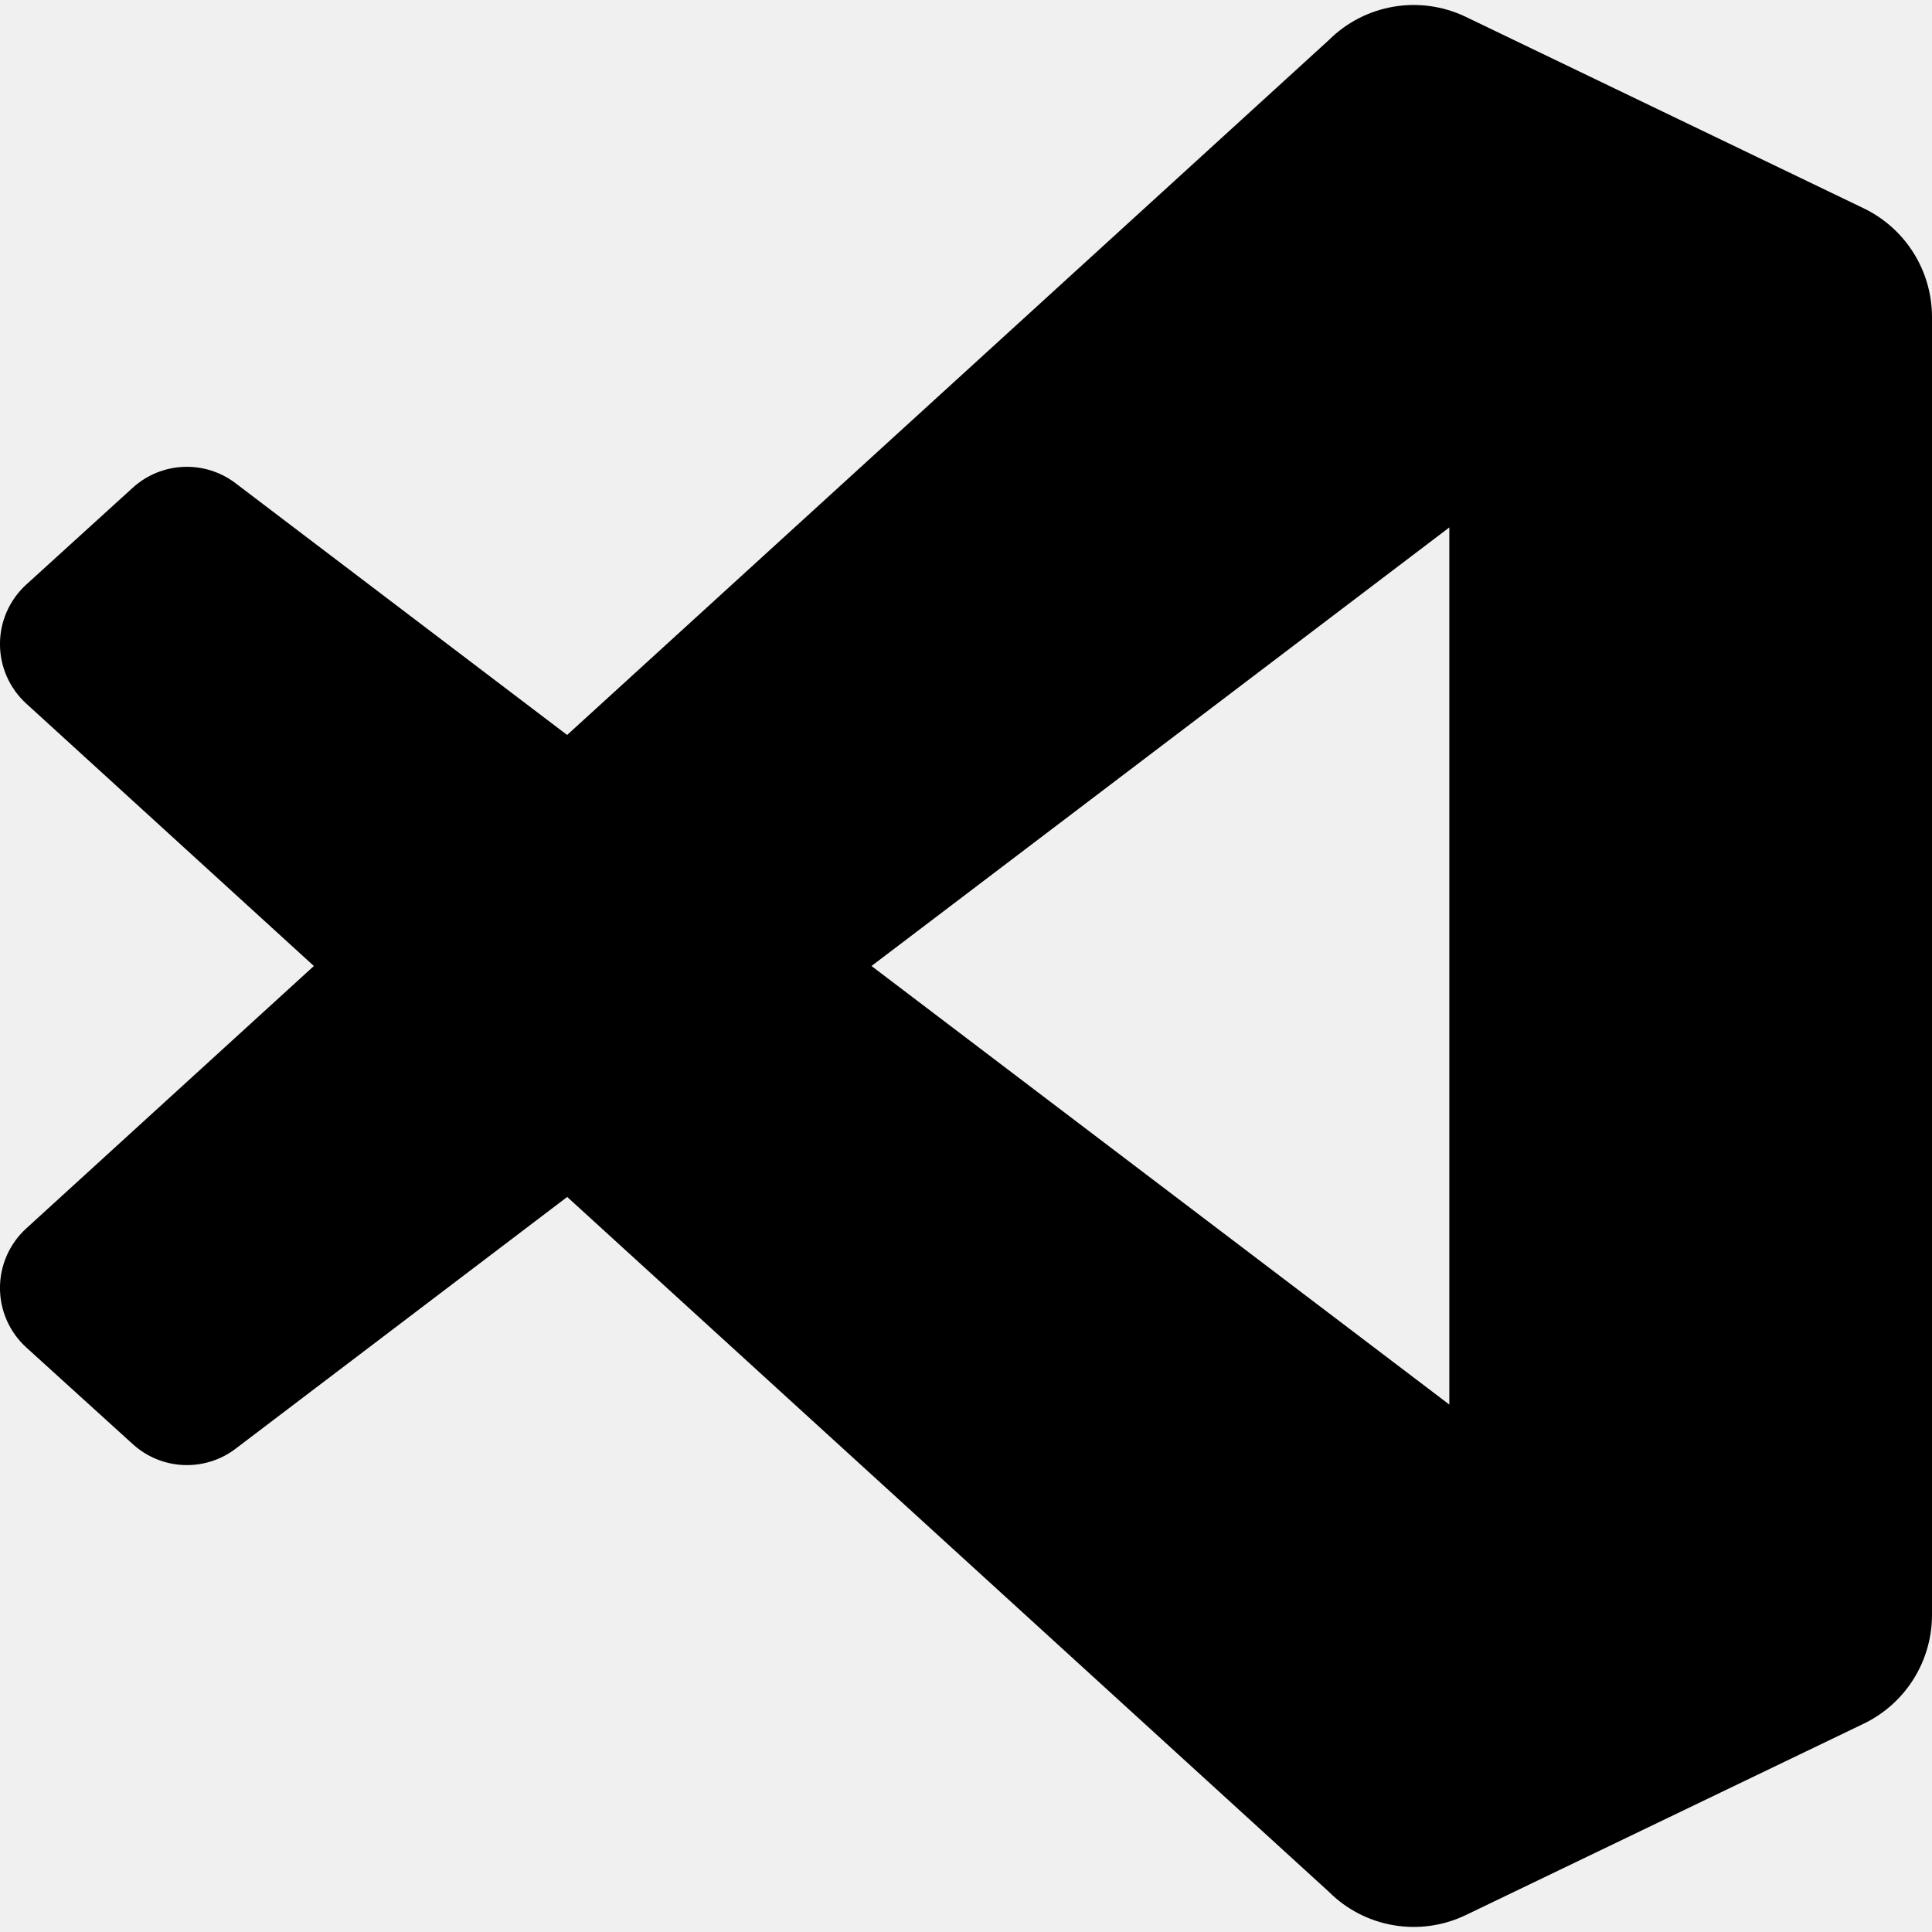
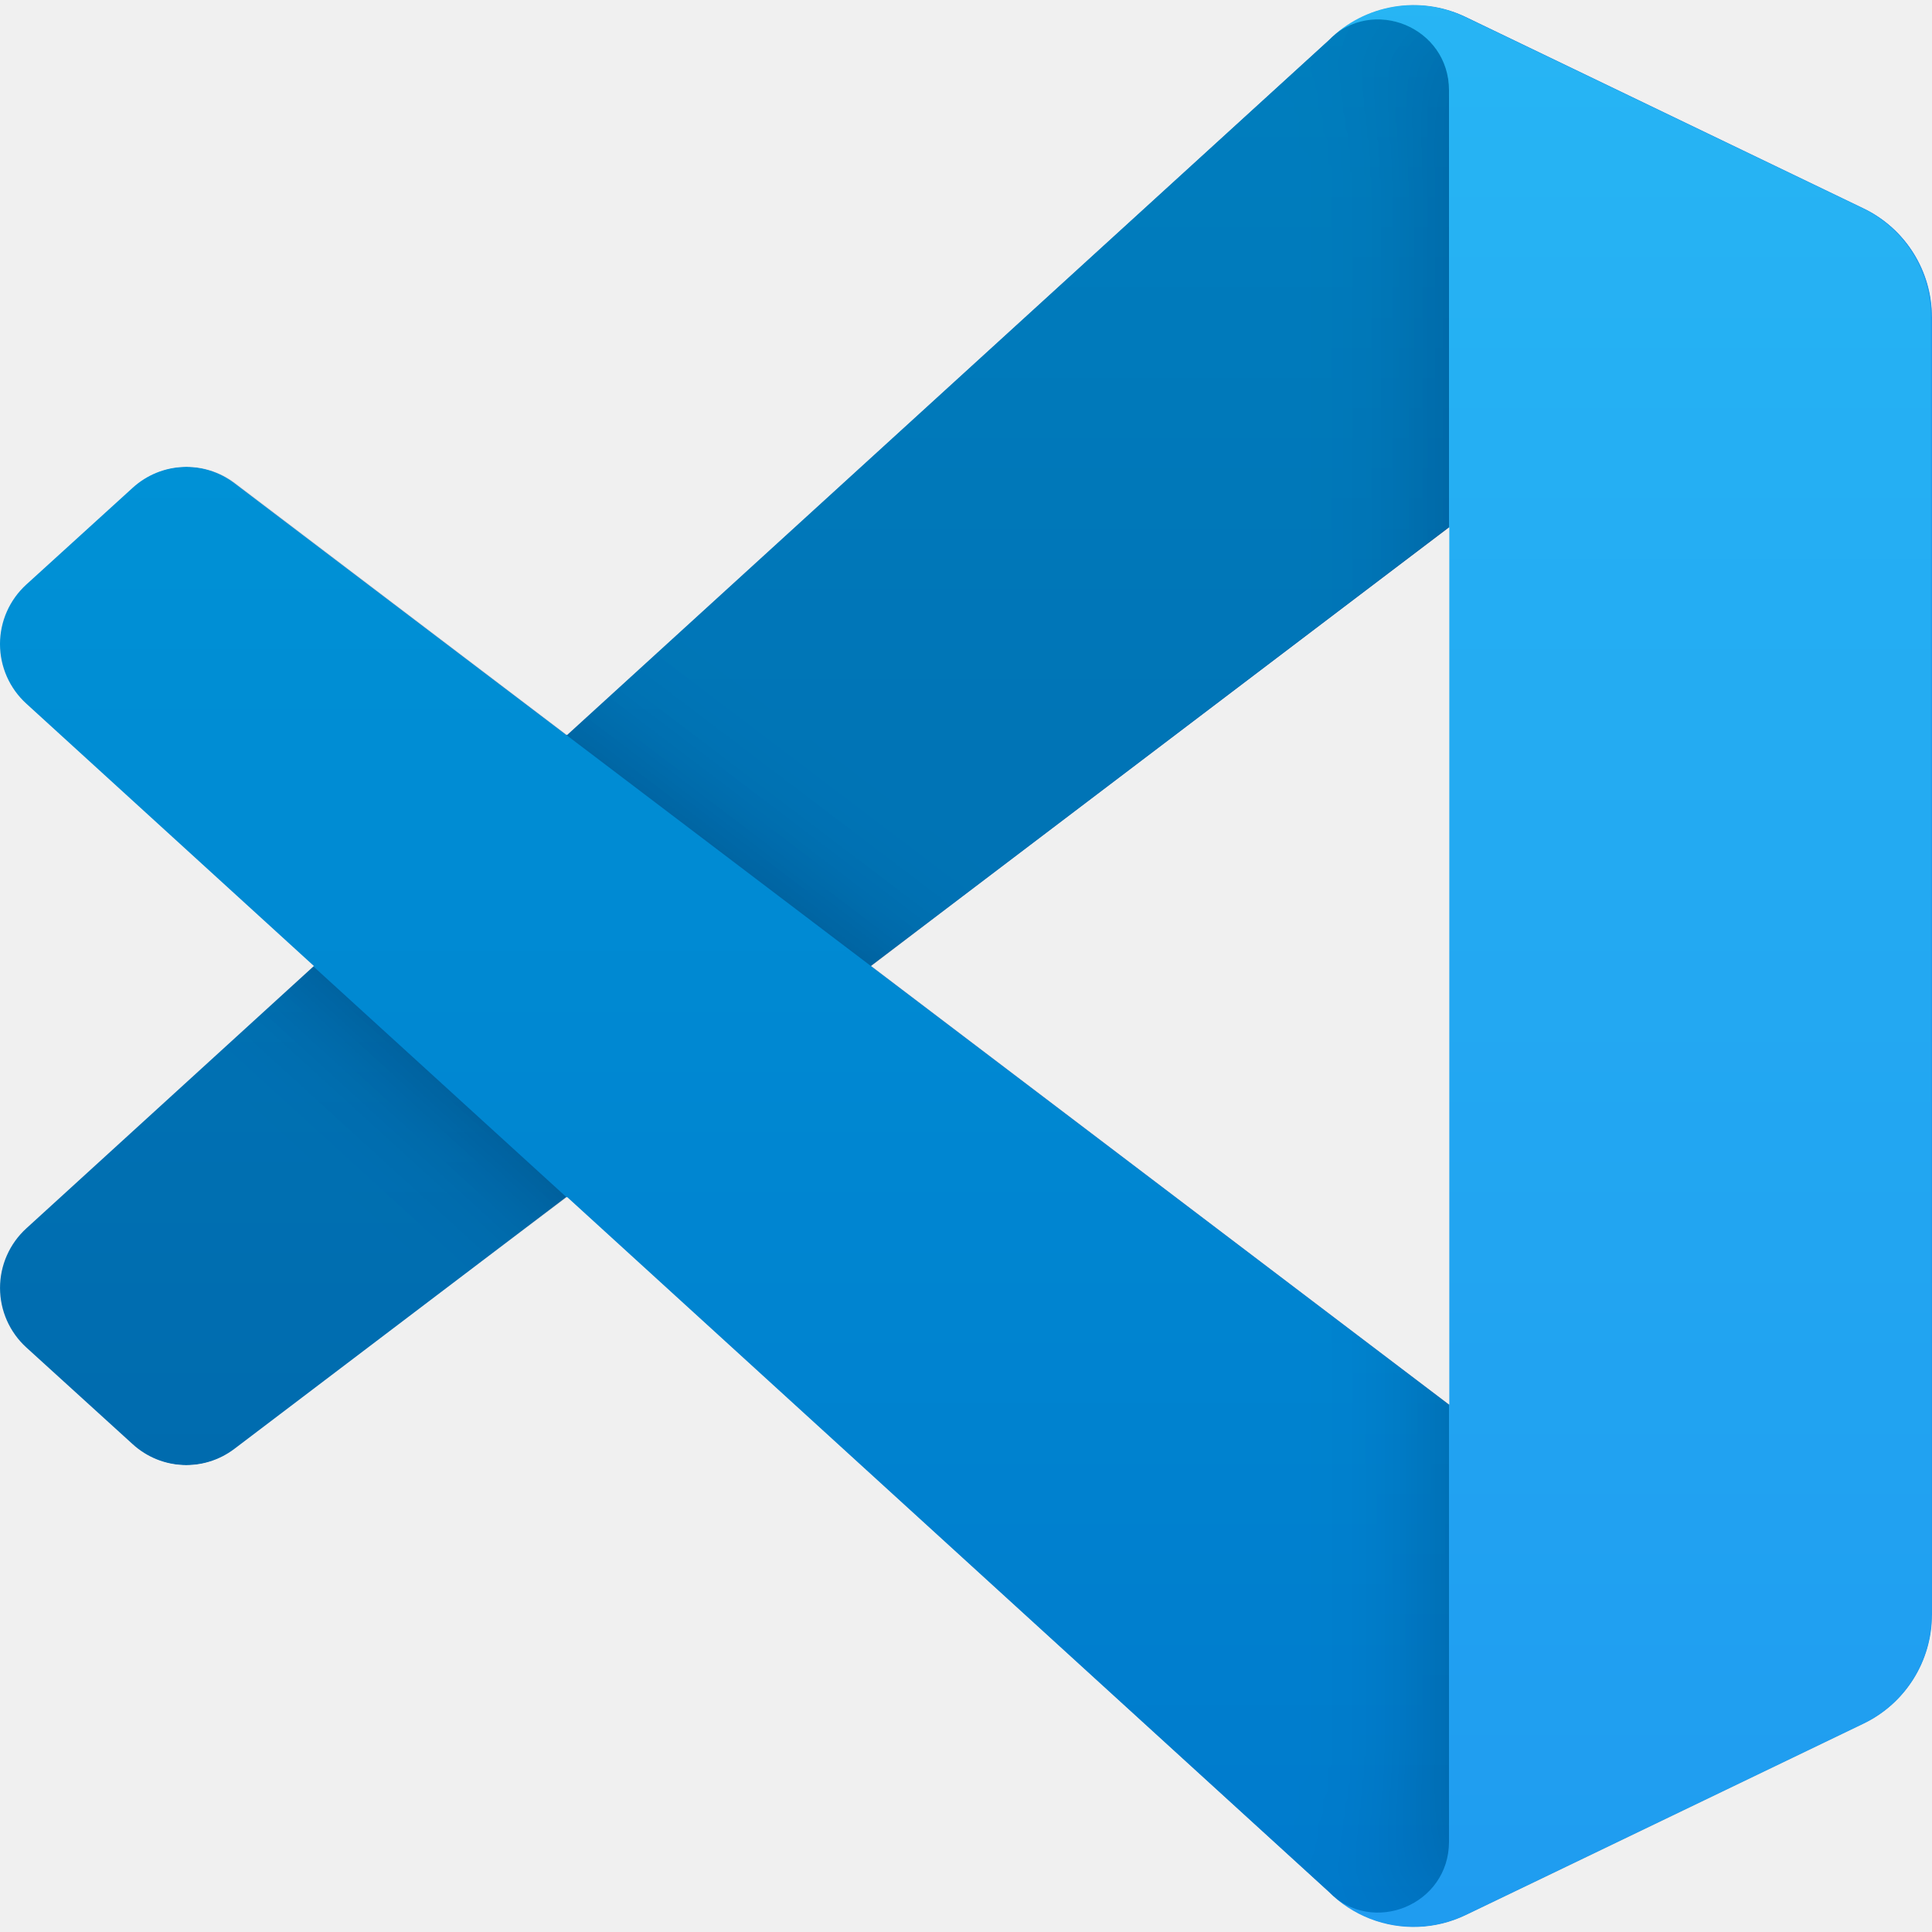
- <svg xmlns="http://www.w3.org/2000/svg" fill="currentColor" aria-hidden="true" role="img" viewBox="0 0 24 24">
-   <path d="M23.15 2.587L18.21.21a1.494 1.494 0 0 0-1.705.29l-9.46 8.63-4.12-3.128a.999.999 0 0 0-1.276.057L.327 7.261A1 1 0 0 0 .326 8.74L3.899 12 .326 15.26a1 1 0 0 0 .001 1.479L1.65 17.94a.999.999 0 0 0 1.276.057l4.12-3.128 9.46 8.63a1.492 1.492 0 0 0 1.704.29l4.942-2.377A1.5 1.5 0 0 0 24 20.06V3.939a1.5 1.5 0 0 0-.85-1.352zm-5.146 14.861L10.826 12l7.178-5.448v10.896z" />
+ <svg xmlns="http://www.w3.org/2000/svg" aria-hidden="true" viewBox="0 0 128 128">
+   <mask id="a" width="128" height="128" x="0" y="0" maskUnits="userSpaceOnUse" style="mask-type:alpha">
+     <path fill="#fff" fill-rule="evenodd" d="M90.767 127.126a7.968 7.968 0 0 0 6.35-.244l26.353-12.681a8 8 0 0 0 4.53-7.209V21.009a8 8 0 0 0-4.53-7.21L97.117 1.12a7.97 7.97 0 0 0-9.093 1.548l-50.45 46.026L15.6 32.013a5.328 5.328 0 0 0-6.807.302l-7.048 6.411a5.335 5.335 0 0 0-.006 7.888L20.796 64 1.74 81.387a5.336 5.336 0 0 0 .006 7.887l7.048 6.411a5.327 5.327 0 0 0 6.807.303l21.974-16.68 50.45 46.025a7.96 7.96 0 0 0 2.743 1.793Zm5.252-92.183L57.74 64l38.28 29.058V34.943Z" clip-rule="evenodd" />
+   </mask>
+   <g mask="url(#a)">
+     <path fill="#0065A9" d="M123.471 13.82 97.097 1.12A7.973 7.973 0 0 0 88 2.668L1.662 81.387a5.333 5.333 0 0 0 .006 7.887l7.052 6.411a5.333 5.333 0 0 0 6.811.303l103.971-78.875c3.488-2.646 8.498-.158 8.498 4.22v-.306a8.001 8.001 0 0 0-4.529-7.208Z" />
+     <g filter="url(#b)">
+       <path fill="#007ACC" d="m123.471 114.181-26.374 12.698A7.973 7.973 0 0 1 88 125.333L1.662 46.613a5.333 5.333 0 0 1 .006-7.887l7.052-6.411a5.333 5.333 0 0 1 6.811-.303l103.971 78.874c3.488 2.647 8.498.159 8.498-4.219v.306a8.001 8.001 0 0 1-4.529 7.208Z" />
+     </g>
+     <g filter="url(#c)">
+       <path fill="#1F9CF0" d="M97.098 126.882A7.977 7.977 0 0 1 88 125.333c2.952 2.952 8 .861 8-3.314V5.98c0-4.175-5.048-6.266-8-3.313a7.977 7.977 0 0 1 9.098-1.549L123.467 13.8A8 8 0 0 1 128 21.01v85.982a8 8 0 0 1-4.533 7.21l-26.369 12.681Z" />
+     </g>
+     <path fill="url(#d)" fill-rule="evenodd" d="M90.69 127.126a7.968 7.968 0 0 0 6.349-.244l26.353-12.681a8 8 0 0 0 4.53-7.21V21.009a8 8 0 0 0-4.53-7.21L97.039 1.12a7.97 7.97 0 0 0-9.093 1.548l-50.45 46.026-21.974-16.68a5.328 5.328 0 0 0-6.807.302l-7.048 6.411a5.336 5.336 0 0 0-.006 7.888L20.718 64 1.662 81.386a5.335 5.335 0 0 0 .006 7.888l7.048 6.411a5.328 5.328 0 0 0 6.807.303l21.975-16.681 50.45 46.026a7.959 7.959 0 0 0 2.742 1.793Zm5.252-92.184L57.662 64l38.28 29.057V34.943Z" clip-rule="evenodd" opacity="0.25" style="mix-blend-mode:overlay" />
+   </g>
+   <defs>
+     <filter id="b" width="144.744" height="113.408" x="-8.411" y="22.594" color-interpolation-filters="sRGB" filterUnits="userSpaceOnUse">
+       <feFlood flood-opacity="0" result="BackgroundImageFix" />
+       <feColorMatrix in="SourceAlpha" result="hardAlpha" values="0 0 0 0 0 0 0 0 0 0 0 0 0 0 0 0 0 0 127 0" />
+       <feOffset />
+       <feGaussianBlur stdDeviation="4.167" />
+       <feColorMatrix values="0 0 0 0 0 0 0 0 0 0 0 0 0 0 0 0 0 0 0.25 0" />
+       <feBlend in2="BackgroundImageFix" mode="overlay" result="effect1_dropShadow_1_36" />
+       <feBlend in="SourceGraphic" in2="effect1_dropShadow_1_36" result="shape" />
+     </filter>
+     <filter id="c" width="56.667" height="144.007" x="79.667" y="-8.004" color-interpolation-filters="sRGB" filterUnits="userSpaceOnUse">
+       <feFlood flood-opacity="0" result="BackgroundImageFix" />
+       <feColorMatrix in="SourceAlpha" result="hardAlpha" values="0 0 0 0 0 0 0 0 0 0 0 0 0 0 0 0 0 0 127 0" />
+       <feOffset />
+       <feGaussianBlur stdDeviation="4.167" />
+       <feColorMatrix values="0 0 0 0 0 0 0 0 0 0 0 0 0 0 0 0 0 0 0.25 0" />
+       <feBlend in2="BackgroundImageFix" mode="overlay" result="effect1_dropShadow_1_36" />
+       <feBlend in="SourceGraphic" in2="effect1_dropShadow_1_36" result="shape" />
+     </filter>
+     <linearGradient id="d" x1="63.922" x2="63.922" y1="0.33" y2="127.67" gradientUnits="userSpaceOnUse">
+       <stop stop-color="#fff" />
+       <stop offset="1" stop-color="#fff" stop-opacity="0" />
+     </linearGradient>
+   </defs>
</svg>
